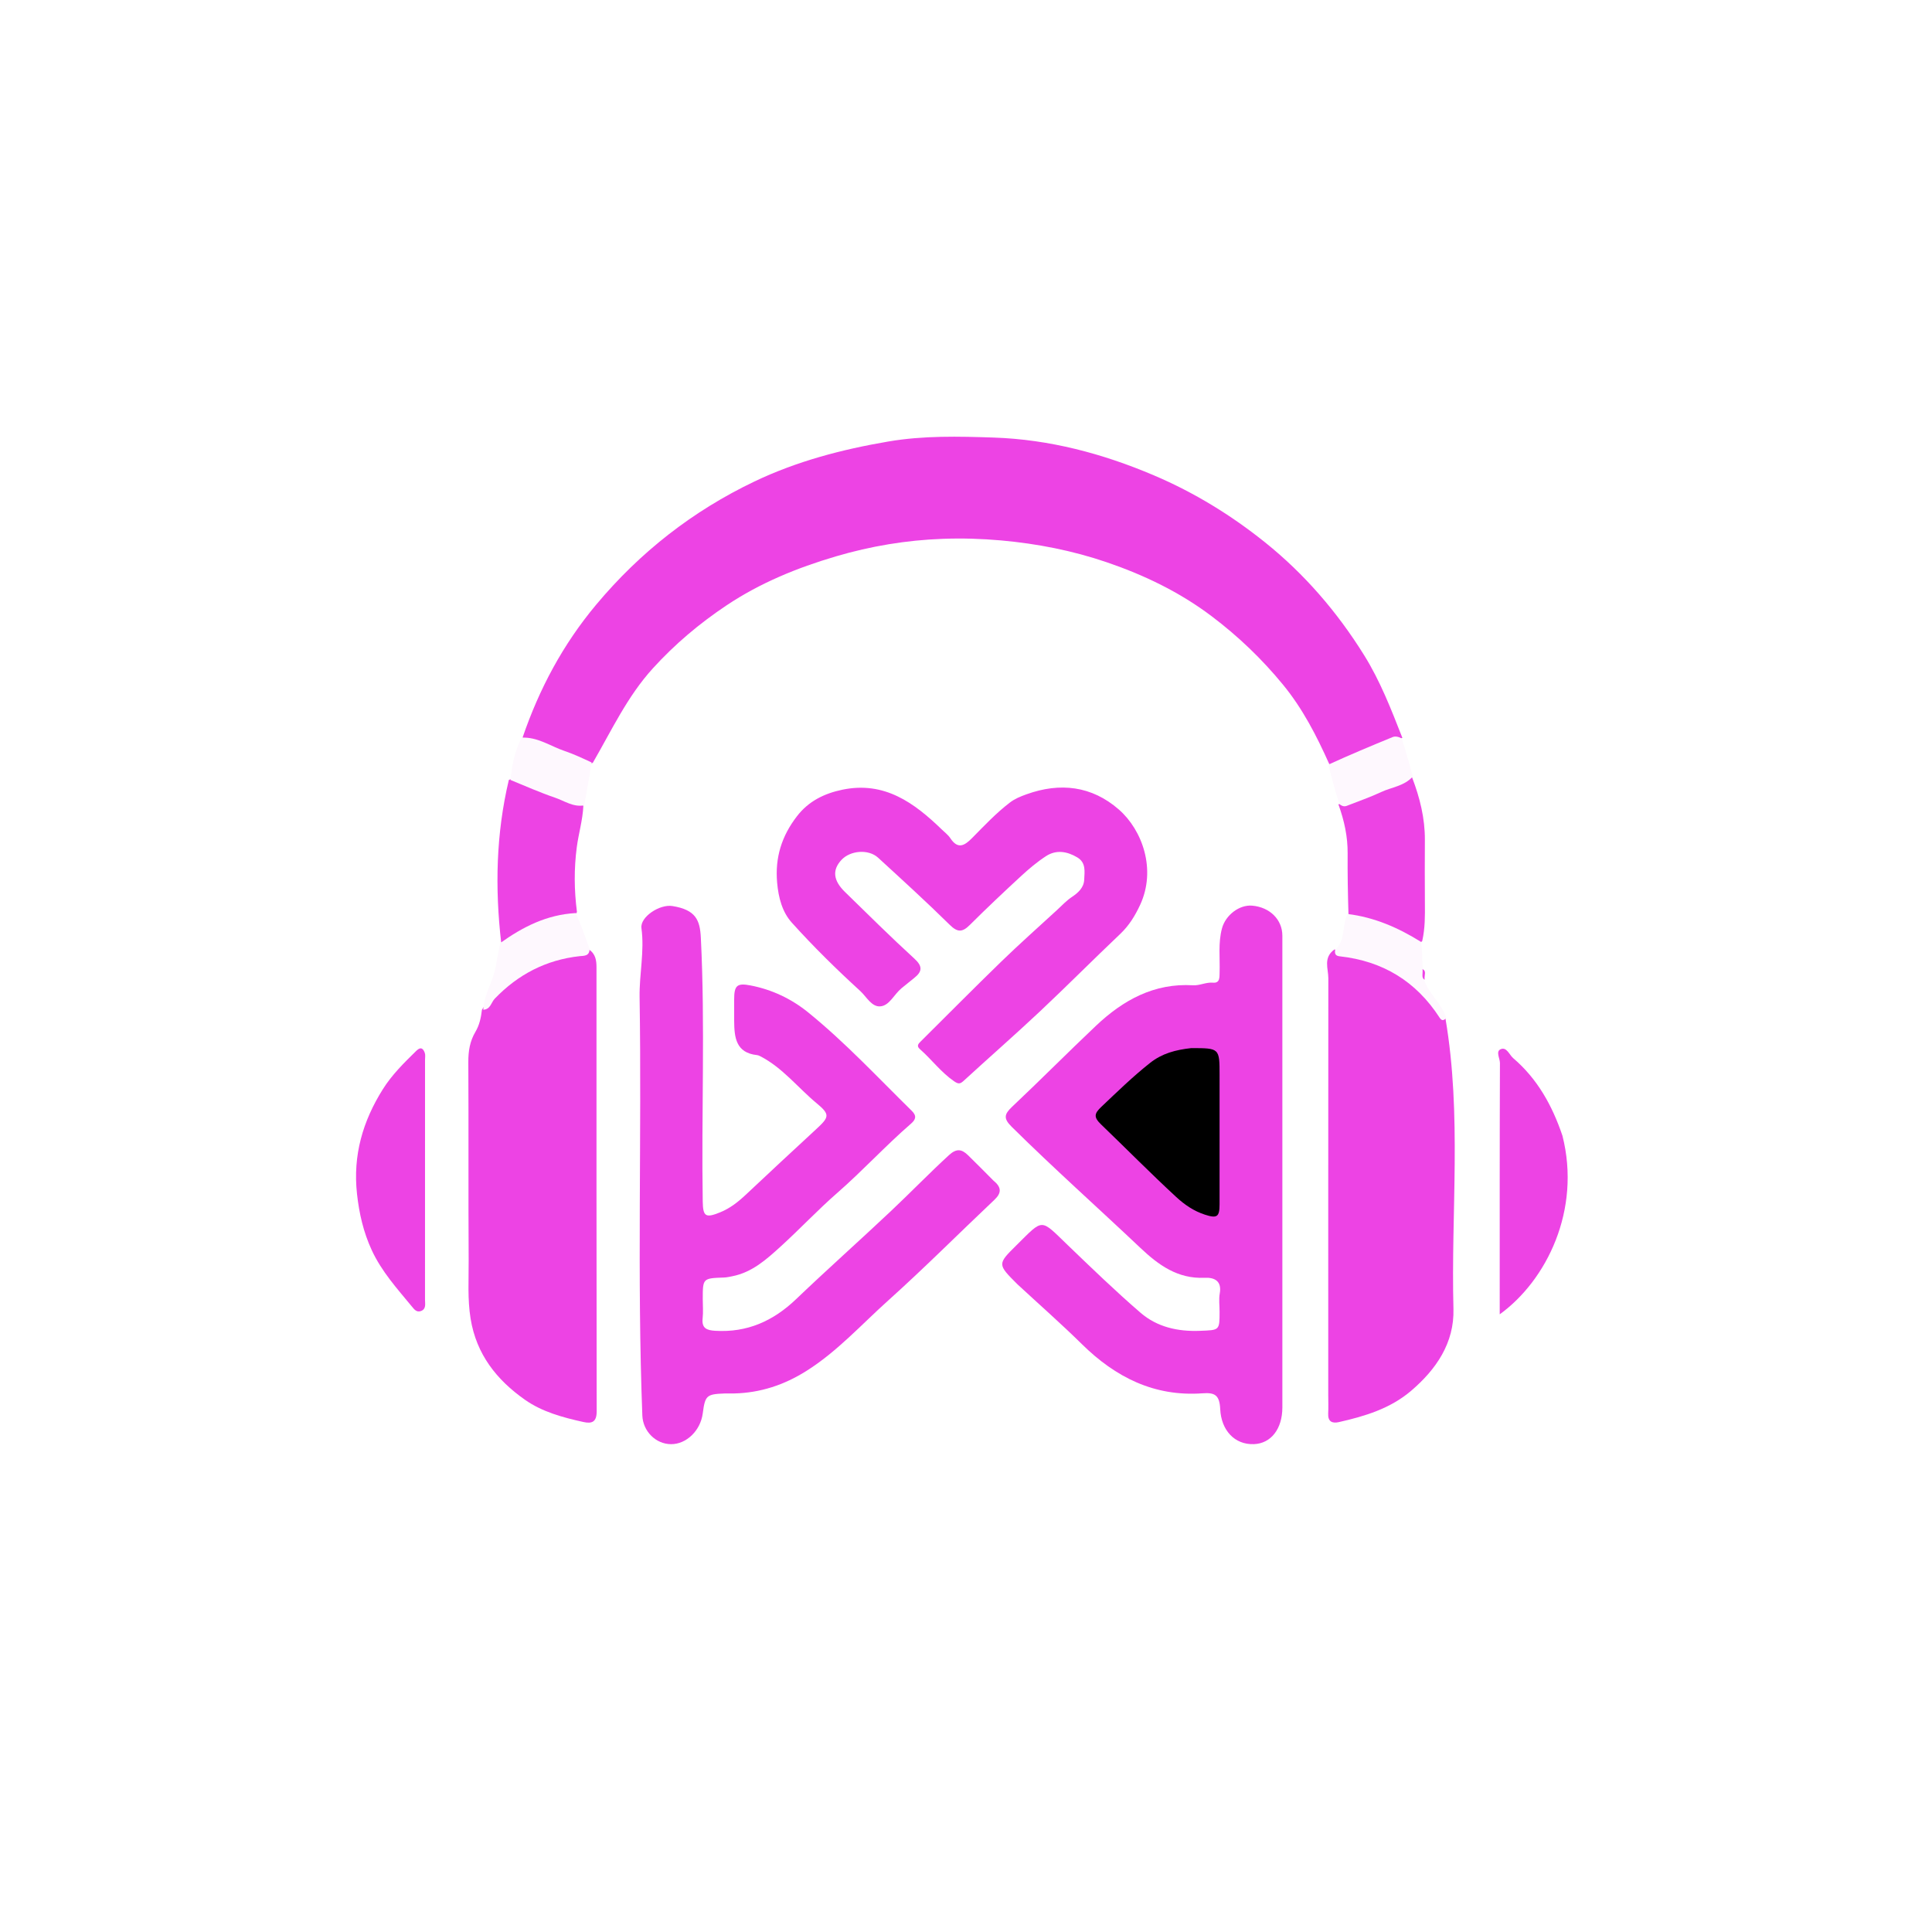
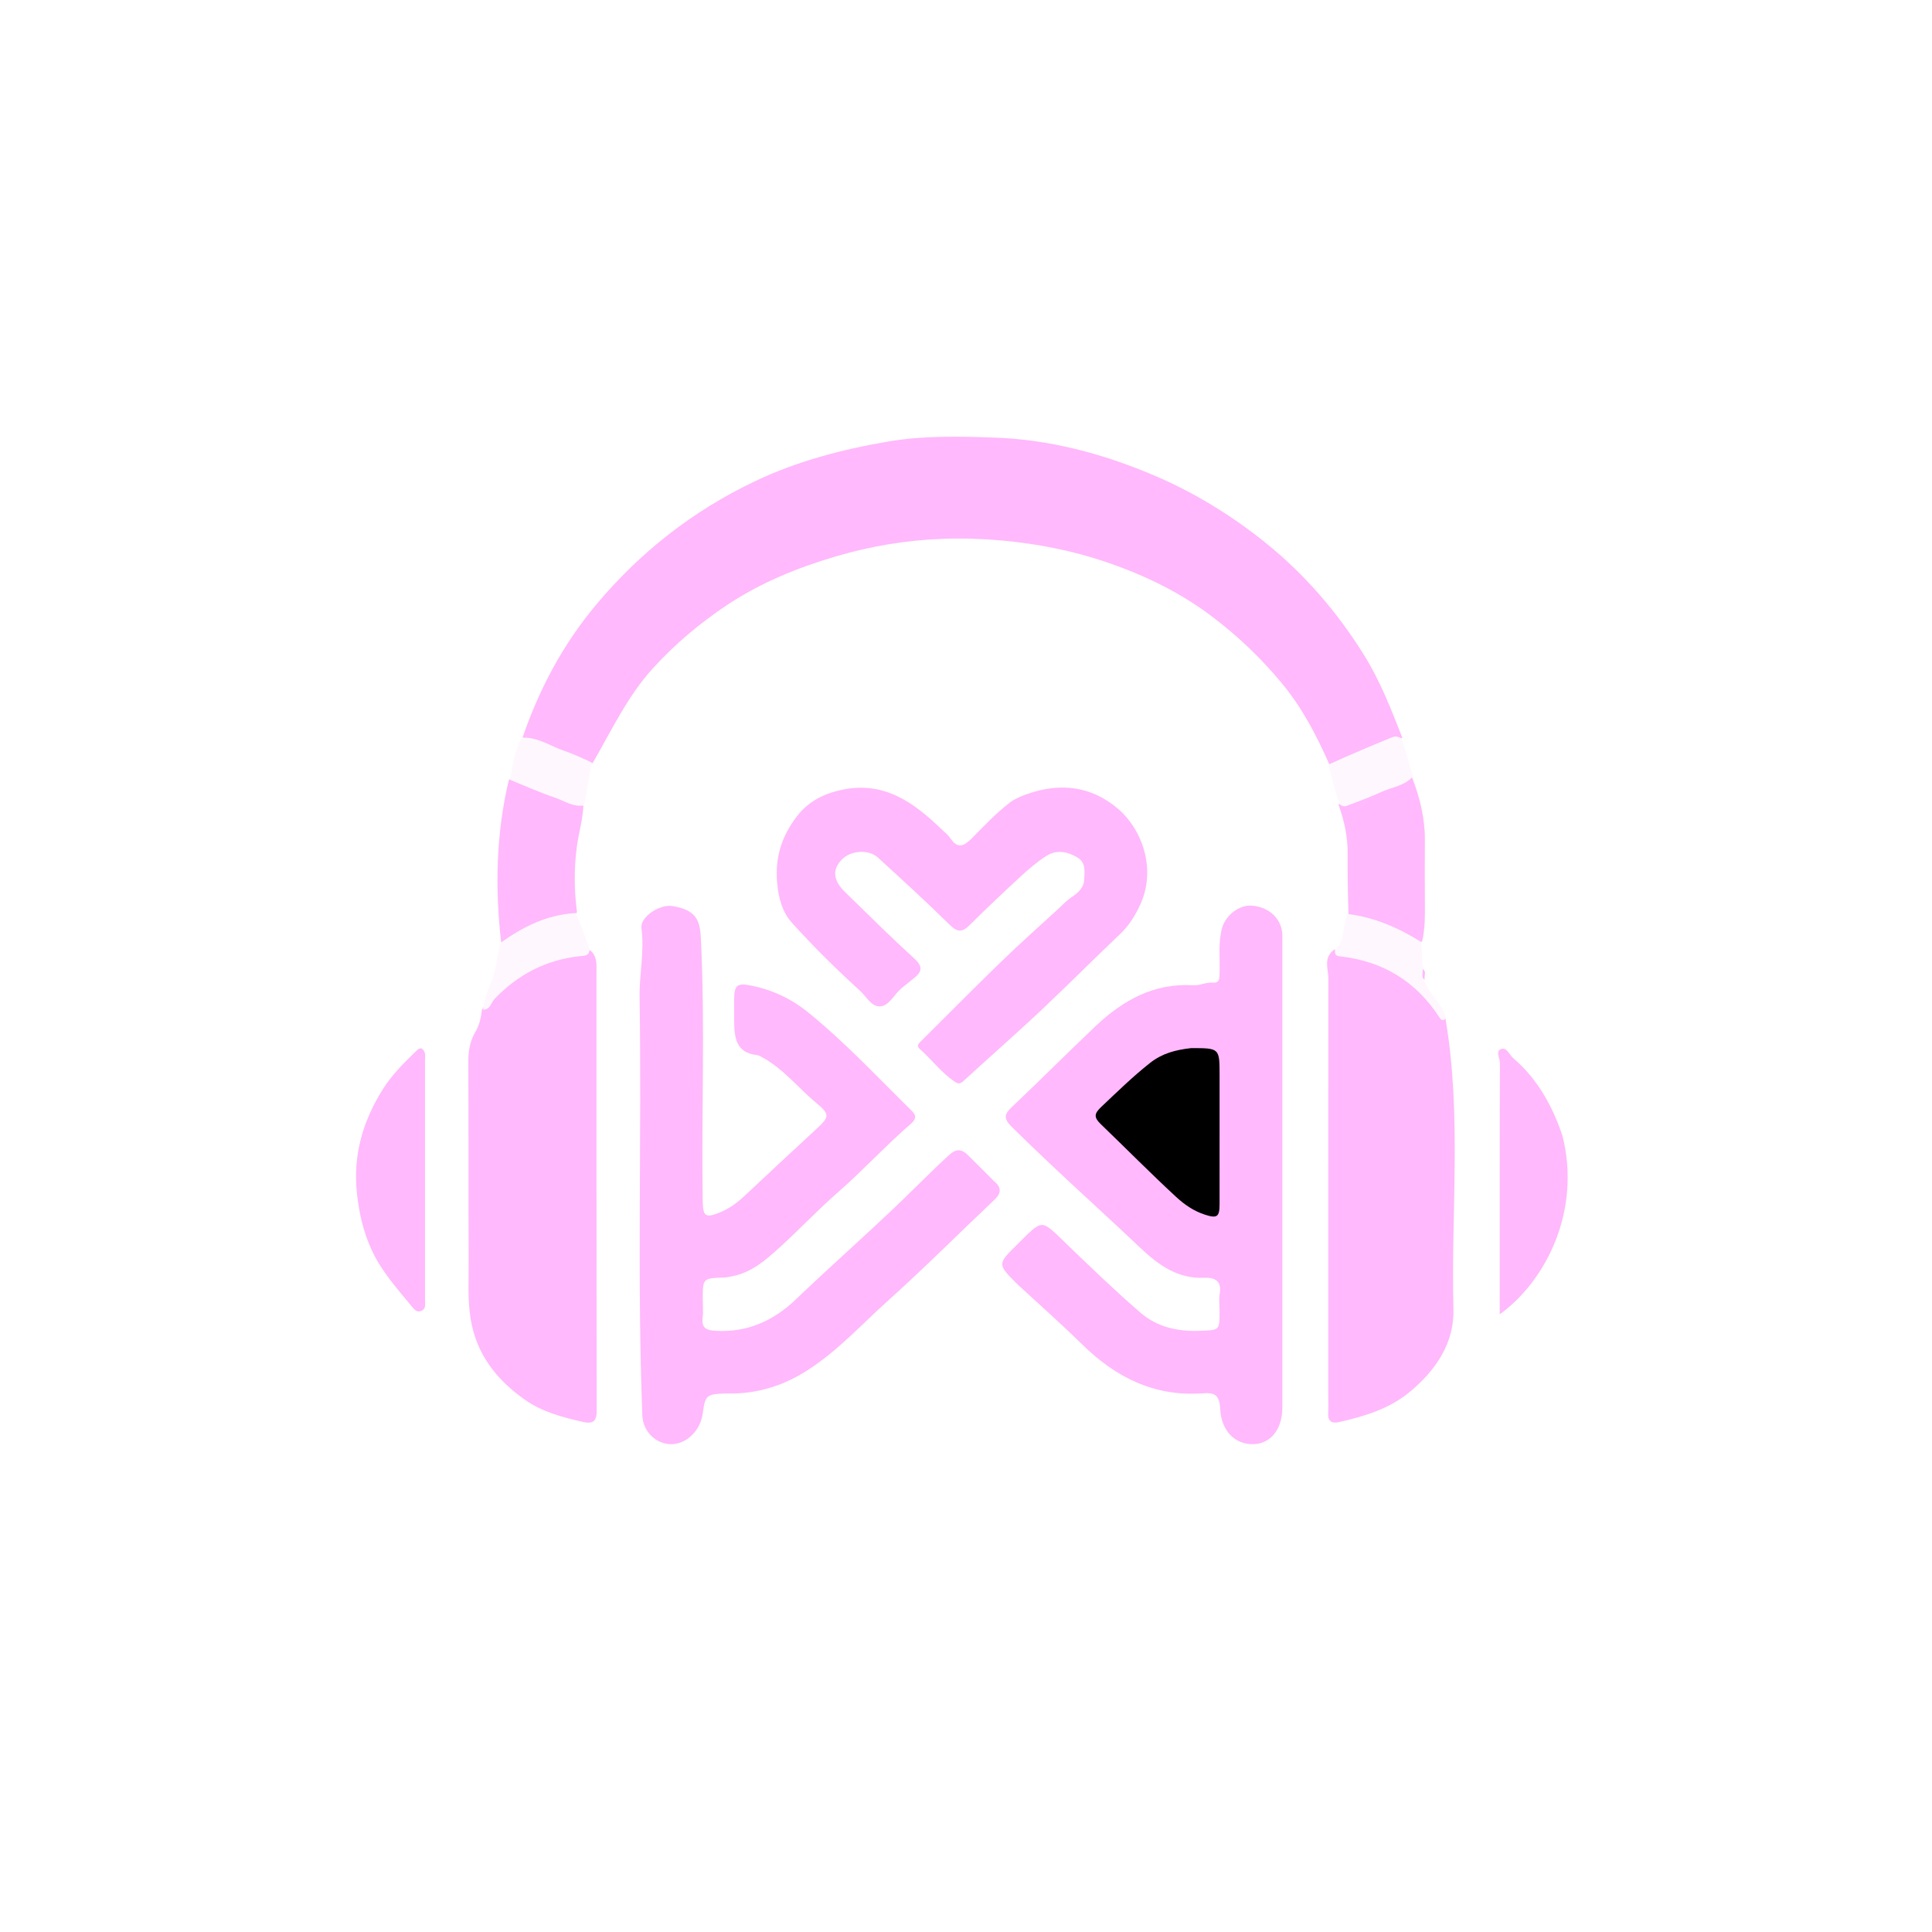
<svg xmlns="http://www.w3.org/2000/svg" version="1.1" id="Layer_1" x="0px" y="0px" width="100%" viewBox="0 0 800 800" enable-background="new 0 0 800 800" xml:space="preserve">
-   <path fill="#ED43E4" opacity="1" stroke="none" d=" M216.376,305.435  C223.324,285.127 233.137,266.791 246.89,250.351  C265.117,228.563 286.876,211.578 312.332,199.405  C329.906,191.001 348.612,186.088 367.88,182.811  C382.417,180.338 396.937,180.695 411.416,181.181  C434.474,181.955 456.484,187.769 477.79,196.826  C494.524,203.94 509.81,213.332 523.833,224.581  C540.169,237.685 553.747,253.444 564.877,271.335  C571.51,281.998 575.988,293.535 580.695,305.529  C572.252,309.39 563.691,312.825 555.121,316.24  C553.717,316.799 552.27,317.08 550.415,316.375  C545.137,304.602 539.436,293.498 531.344,283.61  C522.572,272.891 512.71,263.464 501.683,255.14  C488.493,245.185 473.793,238.116 458.288,232.823  C444.148,227.996 429.558,225.135 414.578,223.785  C406.453,223.052 398.37,222.825 390.314,223.12  C375.331,223.668 360.585,226.124 346.153,230.375  C330.098,235.103 314.741,241.375 300.787,250.707  C289.629,258.168 279.5,266.679 270.353,276.734  C259.73,288.412 253.311,302.34 245.457,315.885  C244.011,316.303 242.847,316.778 241.721,316.31  C233.33,312.822 224.569,310.215 216.376,305.435 z" />
-   <path fill="#ED43E4" opacity="1" stroke="none" d=" M411.328,488.825  C414.738,491.589 414.805,493.945 411.765,496.815  C397.068,510.692 382.794,525.035 367.759,538.532  C356.669,548.488 346.622,559.695 333.834,567.728  C324.683,573.477 314.857,576.743 304.046,576.996  C302.714,577.027 301.378,576.957 300.047,577.007  C292.548,577.289 291.972,577.823 290.992,585.269  C290.057,592.381 284.242,598.026 277.879,598  C271.462,597.973 266.224,592.581 265.977,586.125  C263.766,528.397 265.762,470.644 264.842,412.912  C264.69,403.353 266.918,393.95 265.606,384.331  C264.98,379.74 273.085,374.322 278.429,375.172  C288.141,376.715 289.84,381.035 290.203,388.254  C292.033,424.67 290.389,461.09 290.988,497.5  C291.092,503.782 292.196,504.42 298.113,502.035  C302.292,500.352 305.653,497.684 308.872,494.66  C318.508,485.608 328.173,476.587 337.897,467.63  C343.397,462.563 343.822,461.532 338.164,456.844  C330.361,450.378 324.047,442.109 314.817,437.37  C314.386,437.149 313.908,436.944 313.435,436.892  C304.694,435.935 304.062,429.557 304.004,422.805  C303.978,419.806 303.994,416.807 304,413.808  C304.011,408.045 305.194,406.973 310.758,408.046  C319.657,409.762 327.669,413.555 334.674,419.235  C350.029,431.685 363.473,446.164 377.546,459.974  C379.675,462.063 379.21,463.57 377.216,465.298  C366.669,474.434 357.241,484.755 346.717,493.937  C338.608,501.013 331.219,508.908 323.25,516.153  C317.384,521.487 311.437,526.867 303.172,528.479  C302.053,528.698 300.95,528.954 299.813,528.994  C291,529.301 291,529.295 291,537.913  C291,540.579 291.233,543.27 290.946,545.905  C290.499,550.01 292.625,550.84 296.136,551.053  C309.359,551.856 320.158,547.021 329.621,537.977  C342.51,525.658 355.839,513.8 368.816,501.571  C376.941,493.914 384.703,485.882 392.938,478.324  C396.114,475.409 398.259,475.859 400.813,478.328  C404.285,481.685 407.646,485.156 411.328,488.825 z" />
-   <path fill="#ED43E4" opacity="1" stroke="none" d=" M421.248,531.749  C412.999,523.5 412.964,523.464 420.886,515.631  C432.24,504.405 430.642,504.528 442.128,515.57  C452.015,525.074 461.889,534.623 472.265,543.578  C479.138,549.509 487.7,551.428 496.854,551.067  C504.99,550.746 505,551 505,543.078  C505,540.579 504.64,538.016 505.074,535.595  C506.024,530.294 502.725,528.918 498.808,529.1  C487.668,529.618 479.705,523.821 472.196,516.718  C454.479,499.962 436.261,483.742 418.917,466.581  C415.509,463.209 415.755,461.431 419.044,458.33  C430.759,447.288 442.094,435.844 453.787,424.779  C465.021,414.148 477.852,407.017 494.009,407.984  C496.804,408.151 499.365,406.646 502.277,406.902  C505.196,407.158 504.95,404.687 505.013,402.658  C505.203,396.58 504.374,390.461 505.991,384.439  C507.471,378.926 513.158,374.545 518.522,375.012  C525.804,375.646 530.994,380.787 530.996,387.43  C531.005,422.614 531,457.798 531,492.982  C531,522.915 531,552.848 531,582.781  C531,591.634 526.322,597.724 519.219,597.988  C511.179,598.287 505.674,592.185 505.265,583.495  C504.99,577.627 503.029,576.568 497.933,576.939  C477.984,578.391 461.913,570.297 447.999,556.593  C439.417,548.141 430.349,540.181 421.248,531.749 z" />
-   <path fill="#ED43E4" opacity="1" stroke="none" d=" M243.852,393.159  C246.624,394.979 246.995,397.699 246.996,400.529  C247.002,461.815 246.965,523.1 247.074,584.386  C247.082,588.766 245.166,589.615 241.588,588.825  C233.054,586.941 224.518,584.642 217.345,579.597  C205.673,571.386 197.27,560.824 194.868,546.053  C193.546,537.927 194.113,529.87 194.064,521.793  C193.896,494.482 194.076,467.169 193.924,439.858  C193.898,435.283 194.536,431.165 196.901,427.193  C198.478,424.544 199.172,421.471 199.563,418.129  C209.772,401.46 225.523,395.397 243.852,393.159 z" />
-   <path fill="#ED43E4" opacity="1" stroke="none" d=" M373.291,409.212  C370.122,411.859 368.321,416.365 364.567,416.71  C360.936,417.045 358.76,412.685 356.238,410.382  C346.367,401.369 336.794,391.959 327.854,382.027  C323.948,377.689 322.348,371.796 321.792,365.484  C320.87,355.008 323.713,346.166 329.97,338.027  C334.794,331.751 341.295,328.556 348.834,326.993  C366.235,323.386 378.551,332.409 390.032,343.526  C391.229,344.685 392.622,345.729 393.52,347.093  C396.708,351.936 399.525,350.05 402.59,346.945  C407.588,341.884 412.466,336.686 418.14,332.34  C420.222,330.744 422.568,329.796 425.038,328.906  C438.984,323.882 452.077,325.433 463.252,335.17  C473.045,343.703 478.895,360.091 472.094,374.71  C469.995,379.221 467.513,383.266 463.849,386.739  C452.643,397.363 441.764,408.331 430.511,418.902  C420.182,428.605 409.501,437.933 399.059,447.518  C397.543,448.909 396.828,448.945 395.02,447.698  C389.616,443.973 385.769,438.693 380.928,434.437  C379.401,433.094 380.255,432.221 381.281,431.204  C392.398,420.178 403.402,409.037 414.641,398.138  C422.146,390.86 429.973,383.915 437.671,376.837  C439.721,374.951 441.579,372.918 443.974,371.327  C446.357,369.743 448.799,367.574 448.939,364.31  C449.083,360.945 449.789,357.236 446.072,355.023  C441.853,352.511 437.352,351.759 433.116,354.517  C429.443,356.907 426.038,359.785 422.806,362.764  C415.619,369.389 408.51,376.108 401.582,383.003  C398.53,386.04 396.541,386.186 393.261,382.949  C383.615,373.434 373.58,364.309 363.593,355.146  C359.628,351.508 352.069,352.122 348.403,356.096  C344.568,360.253 344.98,364.563 349.891,369.351  C359.396,378.618 368.814,387.986 378.612,396.935  C382.162,400.178 381.874,402.332 378.516,404.986  C376.852,406.301 375.206,407.64 373.291,409.212 z" />
-   <path fill="#ED43E4" opacity="1" stroke="none" d=" M598.529,421.698  C605.369,461.784 600.787,501.968 601.844,542.004  C602.215,556.067 594.724,567.039 584.256,575.949  C575.623,583.297 565.116,586.447 554.342,588.876  C551.587,589.497 549.801,588.604 549.975,585.309  C550.106,582.819 550,580.317 550,577.82  C550,520.221 549.984,462.623 550.034,405.025  C550.037,401.055 547.813,396.59 552.544,393.163  C559.489,394.636 566.128,395.817 572.443,398.386  C583.856,403.028 591.74,411.447 598.529,421.698 z" />
-   <path fill="#ED43E4" opacity="1" stroke="none" d=" M172.39,435.116  C174.43,433.109 175.328,434.469 175.877,435.922  C176.209,436.802 175.998,437.895 175.998,438.892  C176.002,472.008 176.005,505.124 175.99,538.239  C175.99,539.985 176.556,542.073 174.246,542.89  C172.475,543.516 171.473,542.122 170.541,540.994  C164.446,533.609 158,526.49 153.921,517.642  C150.494,510.208 148.724,502.522 147.823,494.326  C146.072,478.381 150.231,464.208 158.566,450.964  C162.261,445.093 167.182,440.21 172.39,435.116 z" />
-   <path fill="#ED43E4" opacity="1" stroke="none" d=" M646.977,470.287  C654.777,501.055 640.424,530.178 621,544.237  C621,542.09 621,540.345 621,538.6  C621,505.794 620.963,472.988 621.093,440.182  C621.101,438.233 619.227,435.357 621.432,434.439  C623.894,433.413 624.958,436.769 626.61,438.183  C636.553,446.69 642.718,457.67 646.977,470.287 z" />
-   <path fill="#ED43E4" opacity="1" stroke="none" d=" M584.71,321.894  C587.934,330.323 590.06,338.841 590.01,347.788  C589.962,356.56 589.957,365.332 590.017,374.104  C590.051,379.18 590.136,384.248 588.907,389.674  C587.452,391.22 585.984,390.877 584.665,390.134  C577.014,385.824 568.815,382.887 560.468,380.296  C559.679,380.051 559.062,379.452 558.368,378.439  C558.111,369.869 557.967,361.628 558.027,353.388  C558.077,346.511 556.686,339.96 554.213,333.084  C562.187,329.393 570.243,326.513 578.147,323.237  C580.096,322.429 582.087,321.492 584.71,321.894 z" />
-   <path fill="#ED43E4" opacity="1" stroke="none" d=" M241.563,333.61  C241.283,339.644 239.561,345.174 238.818,350.93  C237.675,359.777 237.729,368.474 238.907,377.671  C237.766,379.546 236.178,379.953 234.549,380.332  C226.948,382.102 219.712,384.783 213.007,388.845  C211.468,389.777 209.813,390.623 207.524,390.257  C204.938,367.651 205.393,345.318 210.69,322.982  C212.123,322.282 213.28,321.861 214.408,322.266  C223.538,325.542 232.877,328.318 241.563,333.61 z" />
+   <path fill="#FFB9FC" opacity="1" stroke="none" d=" M216.376,305.435  C223.324,285.127 233.137,266.791 246.89,250.351  C265.117,228.563 286.876,211.578 312.332,199.405  C329.906,191.001 348.612,186.088 367.88,182.811  C382.417,180.338 396.937,180.695 411.416,181.181  C434.474,181.955 456.484,187.769 477.79,196.826  C494.524,203.94 509.81,213.332 523.833,224.581  C540.169,237.685 553.747,253.444 564.877,271.335  C571.51,281.998 575.988,293.535 580.695,305.529  C572.252,309.39 563.691,312.825 555.121,316.24  C553.717,316.799 552.27,317.08 550.415,316.375  C545.137,304.602 539.436,293.498 531.344,283.61  C522.572,272.891 512.71,263.464 501.683,255.14  C488.493,245.185 473.793,238.116 458.288,232.823  C444.148,227.996 429.558,225.135 414.578,223.785  C406.453,223.052 398.37,222.825 390.314,223.12  C375.331,223.668 360.585,226.124 346.153,230.375  C330.098,235.103 314.741,241.375 300.787,250.707  C289.629,258.168 279.5,266.679 270.353,276.734  C259.73,288.412 253.311,302.34 245.457,315.885  C244.011,316.303 242.847,316.778 241.721,316.31  C233.33,312.822 224.569,310.215 216.376,305.435 z" />
+   <path fill="#FFB9FC" opacity="1" stroke="none" d=" M411.328,488.825  C414.738,491.589 414.805,493.945 411.765,496.815  C397.068,510.692 382.794,525.035 367.759,538.532  C356.669,548.488 346.622,559.695 333.834,567.728  C324.683,573.477 314.857,576.743 304.046,576.996  C302.714,577.027 301.378,576.957 300.047,577.007  C292.548,577.289 291.972,577.823 290.992,585.269  C290.057,592.381 284.242,598.026 277.879,598  C271.462,597.973 266.224,592.581 265.977,586.125  C263.766,528.397 265.762,470.644 264.842,412.912  C264.69,403.353 266.918,393.95 265.606,384.331  C264.98,379.74 273.085,374.322 278.429,375.172  C288.141,376.715 289.84,381.035 290.203,388.254  C292.033,424.67 290.389,461.09 290.988,497.5  C291.092,503.782 292.196,504.42 298.113,502.035  C302.292,500.352 305.653,497.684 308.872,494.66  C318.508,485.608 328.173,476.587 337.897,467.63  C343.397,462.563 343.822,461.532 338.164,456.844  C330.361,450.378 324.047,442.109 314.817,437.37  C314.386,437.149 313.908,436.944 313.435,436.892  C304.694,435.935 304.062,429.557 304.004,422.805  C303.978,419.806 303.994,416.807 304,413.808  C304.011,408.045 305.194,406.973 310.758,408.046  C319.657,409.762 327.669,413.555 334.674,419.235  C350.029,431.685 363.473,446.164 377.546,459.974  C379.675,462.063 379.21,463.57 377.216,465.298  C366.669,474.434 357.241,484.755 346.717,493.937  C338.608,501.013 331.219,508.908 323.25,516.153  C317.384,521.487 311.437,526.867 303.172,528.479  C302.053,528.698 300.95,528.954 299.813,528.994  C291,529.301 291,529.295 291,537.913  C291,540.579 291.233,543.27 290.946,545.905  C290.499,550.01 292.625,550.84 296.136,551.053  C309.359,551.856 320.158,547.021 329.621,537.977  C342.51,525.658 355.839,513.8 368.816,501.571  C376.941,493.914 384.703,485.882 392.938,478.324  C396.114,475.409 398.259,475.859 400.813,478.328  C404.285,481.685 407.646,485.156 411.328,488.825 z" />
+   <path fill="#FFB9FC" opacity="1" stroke="none" d=" M421.248,531.749  C412.999,523.5 412.964,523.464 420.886,515.631  C432.24,504.405 430.642,504.528 442.128,515.57  C452.015,525.074 461.889,534.623 472.265,543.578  C479.138,549.509 487.7,551.428 496.854,551.067  C504.99,550.746 505,551 505,543.078  C505,540.579 504.64,538.016 505.074,535.595  C506.024,530.294 502.725,528.918 498.808,529.1  C487.668,529.618 479.705,523.821 472.196,516.718  C454.479,499.962 436.261,483.742 418.917,466.581  C415.509,463.209 415.755,461.431 419.044,458.33  C430.759,447.288 442.094,435.844 453.787,424.779  C465.021,414.148 477.852,407.017 494.009,407.984  C496.804,408.151 499.365,406.646 502.277,406.902  C505.196,407.158 504.95,404.687 505.013,402.658  C505.203,396.58 504.374,390.461 505.991,384.439  C507.471,378.926 513.158,374.545 518.522,375.012  C525.804,375.646 530.994,380.787 530.996,387.43  C531.005,422.614 531,457.798 531,492.982  C531,522.915 531,552.848 531,582.781  C531,591.634 526.322,597.724 519.219,597.988  C511.179,598.287 505.674,592.185 505.265,583.495  C504.99,577.627 503.029,576.568 497.933,576.939  C477.984,578.391 461.913,570.297 447.999,556.593  C439.417,548.141 430.349,540.181 421.248,531.749 z" />
+   <path fill="#FFB9FC" opacity="1" stroke="none" d=" M243.852,393.159  C246.624,394.979 246.995,397.699 246.996,400.529  C247.002,461.815 246.965,523.1 247.074,584.386  C247.082,588.766 245.166,589.615 241.588,588.825  C233.054,586.941 224.518,584.642 217.345,579.597  C205.673,571.386 197.27,560.824 194.868,546.053  C193.546,537.927 194.113,529.87 194.064,521.793  C193.896,494.482 194.076,467.169 193.924,439.858  C193.898,435.283 194.536,431.165 196.901,427.193  C198.478,424.544 199.172,421.471 199.563,418.129  C209.772,401.46 225.523,395.397 243.852,393.159 z" />
+   <path fill="#FFB9FC" opacity="1" stroke="none" d=" M373.291,409.212  C370.122,411.859 368.321,416.365 364.567,416.71  C360.936,417.045 358.76,412.685 356.238,410.382  C346.367,401.369 336.794,391.959 327.854,382.027  C323.948,377.689 322.348,371.796 321.792,365.484  C320.87,355.008 323.713,346.166 329.97,338.027  C334.794,331.751 341.295,328.556 348.834,326.993  C366.235,323.386 378.551,332.409 390.032,343.526  C391.229,344.685 392.622,345.729 393.52,347.093  C396.708,351.936 399.525,350.05 402.59,346.945  C407.588,341.884 412.466,336.686 418.14,332.34  C420.222,330.744 422.568,329.796 425.038,328.906  C438.984,323.882 452.077,325.433 463.252,335.17  C473.045,343.703 478.895,360.091 472.094,374.71  C469.995,379.221 467.513,383.266 463.849,386.739  C452.643,397.363 441.764,408.331 430.511,418.902  C420.182,428.605 409.501,437.933 399.059,447.518  C397.543,448.909 396.828,448.945 395.02,447.698  C389.616,443.973 385.769,438.693 380.928,434.437  C379.401,433.094 380.255,432.221 381.281,431.204  C392.398,420.178 403.402,409.037 414.641,398.138  C422.146,390.86 429.973,383.915 437.671,376.837  C439.721,374.951 441.579,372.918 443.974,371.327  C446.357,369.743 448.799,367.574 448.939,364.31  C449.083,360.945 449.789,357.236 446.072,355.023  C441.853,352.511 437.352,351.759 433.116,354.517  C429.443,356.907 426.038,359.785 422.806,362.764  C415.619,369.389 408.51,376.108 401.582,383.003  C398.53,386.04 396.541,386.186 393.261,382.949  C383.615,373.434 373.58,364.309 363.593,355.146  C359.628,351.508 352.069,352.122 348.403,356.096  C344.568,360.253 344.98,364.563 349.891,369.351  C359.396,378.618 368.814,387.986 378.612,396.935  C382.162,400.178 381.874,402.332 378.516,404.986  C376.852,406.301 375.206,407.64 373.291,409.212 z" />
+   <path fill="#FFB9FC" opacity="1" stroke="none" d=" M598.529,421.698  C605.369,461.784 600.787,501.968 601.844,542.004  C602.215,556.067 594.724,567.039 584.256,575.949  C575.623,583.297 565.116,586.447 554.342,588.876  C551.587,589.497 549.801,588.604 549.975,585.309  C550.106,582.819 550,580.317 550,577.82  C550,520.221 549.984,462.623 550.034,405.025  C550.037,401.055 547.813,396.59 552.544,393.163  C559.489,394.636 566.128,395.817 572.443,398.386  C583.856,403.028 591.74,411.447 598.529,421.698 z" />
+   <path fill="#FFB9FC" opacity="1" stroke="none" d=" M172.39,435.116  C174.43,433.109 175.328,434.469 175.877,435.922  C176.209,436.802 175.998,437.895 175.998,438.892  C176.002,472.008 176.005,505.124 175.99,538.239  C175.99,539.985 176.556,542.073 174.246,542.89  C172.475,543.516 171.473,542.122 170.541,540.994  C164.446,533.609 158,526.49 153.921,517.642  C150.494,510.208 148.724,502.522 147.823,494.326  C146.072,478.381 150.231,464.208 158.566,450.964  C162.261,445.093 167.182,440.21 172.39,435.116 z" />
+   <path fill="#FFB9FC" opacity="1" stroke="none" d=" M646.977,470.287  C654.777,501.055 640.424,530.178 621,544.237  C621,542.09 621,540.345 621,538.6  C621,505.794 620.963,472.988 621.093,440.182  C621.101,438.233 619.227,435.357 621.432,434.439  C623.894,433.413 624.958,436.769 626.61,438.183  C636.553,446.69 642.718,457.67 646.977,470.287 z" />
+   <path fill="#FFB9FC" opacity="1" stroke="none" d=" M584.71,321.894  C587.934,330.323 590.06,338.841 590.01,347.788  C589.962,356.56 589.957,365.332 590.017,374.104  C590.051,379.18 590.136,384.248 588.907,389.674  C587.452,391.22 585.984,390.877 584.665,390.134  C577.014,385.824 568.815,382.887 560.468,380.296  C559.679,380.051 559.062,379.452 558.368,378.439  C558.111,369.869 557.967,361.628 558.027,353.388  C558.077,346.511 556.686,339.96 554.213,333.084  C562.187,329.393 570.243,326.513 578.147,323.237  C580.096,322.429 582.087,321.492 584.71,321.894 z" />
+   <path fill="#FFB9FC" opacity="1" stroke="none" d=" M241.563,333.61  C241.283,339.644 239.561,345.174 238.818,350.93  C237.675,359.777 237.729,368.474 238.907,377.671  C237.766,379.546 236.178,379.953 234.549,380.332  C226.948,382.102 219.712,384.783 213.007,388.845  C211.468,389.777 209.813,390.623 207.524,390.257  C204.938,367.651 205.393,345.318 210.69,322.982  C212.123,322.282 213.28,321.861 214.408,322.266  C223.538,325.542 232.877,328.318 241.563,333.61 z" />
  <path fill="#FEF8FE" opacity="1" stroke="none" d=" M207.103,390.518  C216.533,383.764 226.42,378.75 238.413,378.075  C240.559,382.927 242.285,387.747 244.105,392.804  C244.237,396.031 241.667,395.746 240.031,395.926  C226.114,397.456 214.551,403.475 204.879,413.514  C203.352,415.099 203.129,417.967 200.118,418.124  C200.465,411.393 204.465,405.883 205.435,399.456  C205.867,396.597 206.498,393.768 207.103,390.518 z" />
  <path fill="#FEF8FE" opacity="1" stroke="none" d=" M558.01,378.463  C569.055,379.813 578.92,384.091 588.484,390.059  C588.882,393.42 588.931,396.73 589.036,400.489  C589.882,402.361 589.305,403.924 589.689,405.755  C591.795,411.768 597.016,415.468 598.87,421.533  C597.712,422.768 596.928,422.67 596.082,421.361  C586.369,406.336 572.549,397.945 554.793,395.995  C553.469,395.849 552.555,395.412 552.829,393.419  C557.354,389.206 555.518,383.29 558.01,378.463 z" />
  <path fill="#FEF8FE" opacity="1" stroke="none" d=" M585.009,321.548  C581.44,325.533 576.296,325.914 571.927,327.967  C567.337,330.124 562.505,331.764 557.782,333.638  C556.777,334.036 555.843,333.956 554.604,332.942  C552.841,327.382 551.437,322.197 550.041,316.623  C558.895,312.561 567.735,308.873 576.595,305.234  C577.697,304.782 578.87,304.973 580.387,305.741  C582.189,311.036 583.558,316.099 585.009,321.548 z" />
  <path fill="#FEF8FE" opacity="1" stroke="none" d=" M241.897,333.483  C237.353,334.296 233.75,331.631 229.801,330.289  C223.665,328.204 217.717,325.563 211.369,322.962  C212.037,316.927 213.025,311.087 216.02,305.442  C222.682,305.12 227.925,308.987 233.788,310.969  C237.514,312.229 241.099,313.906 244.942,315.71  C244.078,321.708 243.019,327.392 241.897,333.483 z" />
-   <path fill="#EF42E6" opacity="1" stroke="none" d=" M589.906,405.71  C588.445,404.854 589.259,403.18 589.041,401.326  C590.839,402.102 589.65,403.862 589.906,405.71 z" />
+   <path fill="#FFB9FC" opacity="1" stroke="none" d=" M589.906,405.71  C588.445,404.854 589.259,403.18 589.041,401.326  C590.839,402.102 589.65,403.862 589.906,405.71 z" />
  <path fill="#000000" opacity="1" stroke="none" d=" M493.241,434  C505,434 505,434 505,445.256  C505,463.063 505.008,480.869 504.995,498.675  C504.992,503.901 503.961,504.61 498.906,502.959  C494.35,501.472 490.557,498.895 487.012,495.622  C476.41,485.832 466.28,475.566 455.892,465.564  C452.746,462.535 453.157,461.05 456.054,458.304  C462.629,452.071 469.092,445.765 476.226,440.124  C481.196,436.194 486.77,434.718 493.241,434 z" />
</svg>
